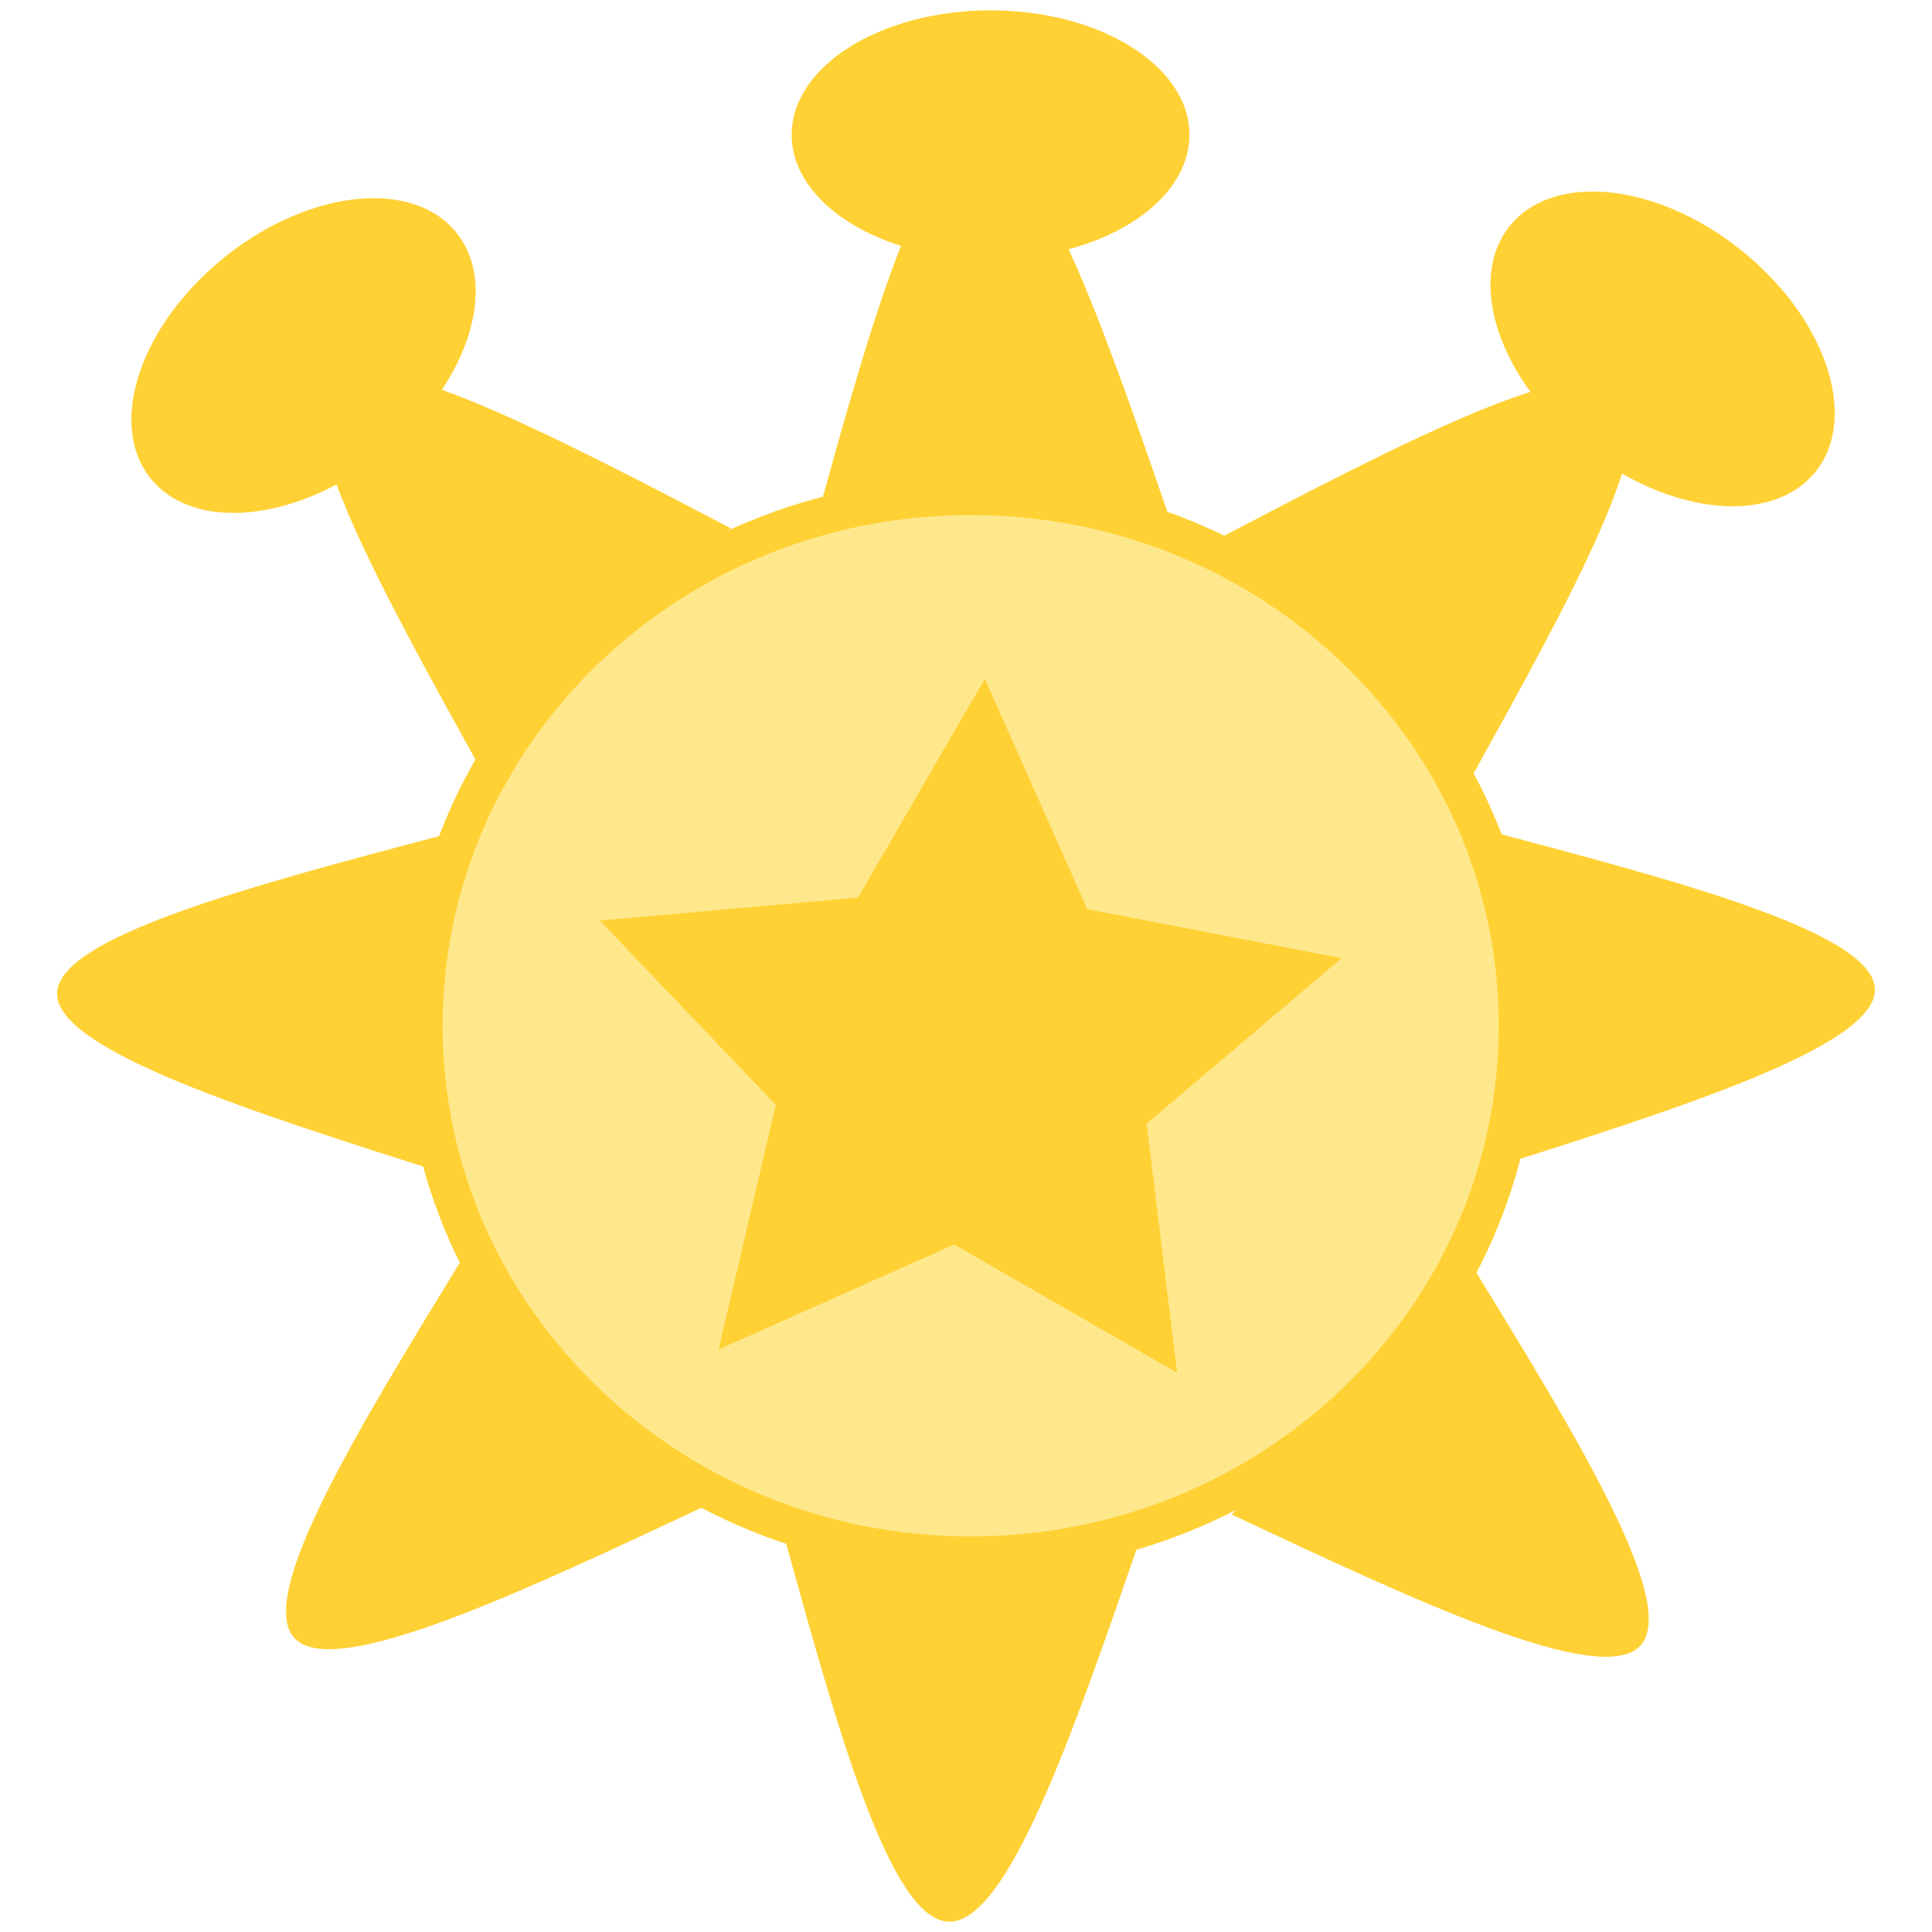
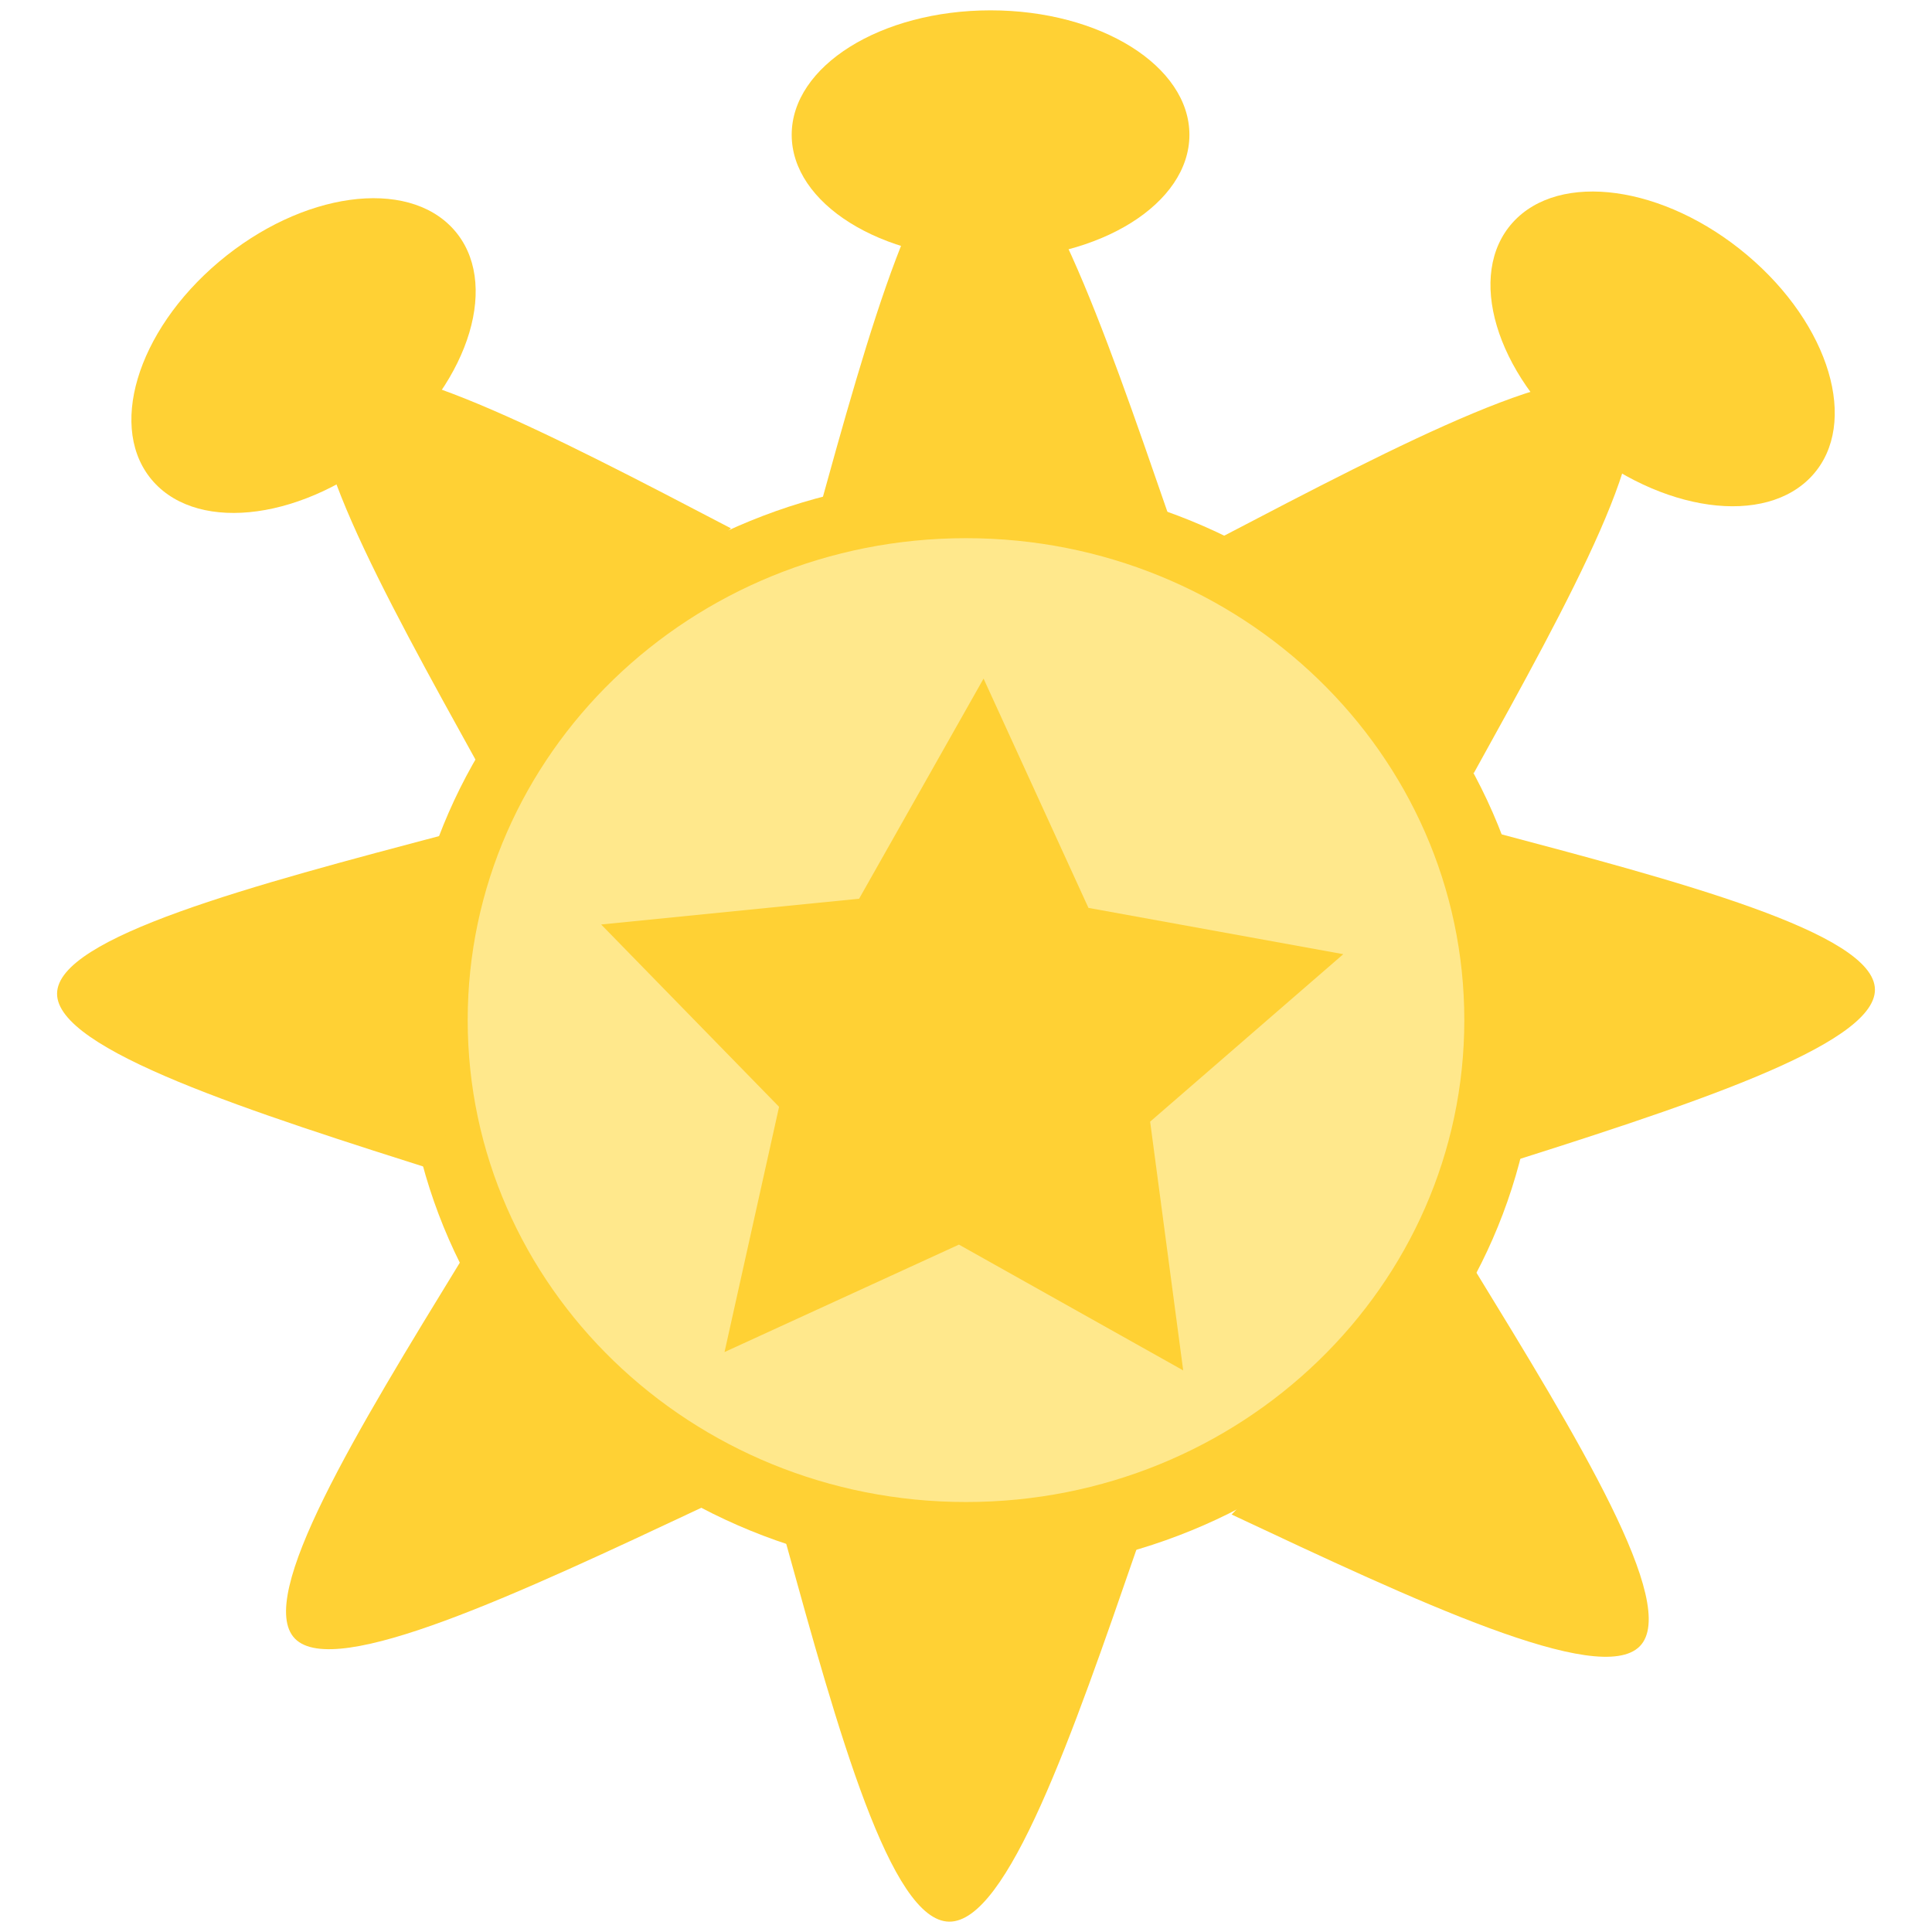
<svg xmlns="http://www.w3.org/2000/svg" width="1024" height="1024" viewBox="0 0 270.933 270.933" version="1.1" id="svg1">
  <defs id="defs1">
    </defs>
  <g id="layer1">
-     <g id="g12" transform="matrix(1.235629,0,0,1.195,-31.26077,-18.04086)">
-       <circle style="fill:#ffd134;fill-opacity:1;stroke-width:0.634" id="path2" cx="135.467" cy="135.467" r="64.293" />
-       <path style="fill:#ffd134;fill-opacity:1;stroke-width:0.973" d="M 85.345,99 C 78.897,86.23 72.448,73.46 75.293,70.552 c 2.845,-2.908 14.983,4.046 27.121,11" id="path9" transform="matrix(1.681928,0,0,1.586018,-63.99927,-52.24652)" />
-       <path style="fill:#ffd134;fill-opacity:1;stroke-width:0.973" d="M 85.345,99 C 78.897,86.23 72.448,73.46 75.293,70.552 c 2.845,-2.908 14.983,4.046 27.121,11" id="path9-2" transform="matrix(-1.681928,0,0,1.586018,336.0986,-51.17199)" />
-       <path style="fill:#ffd134;fill-opacity:1;stroke-width:0.973" d="M 85.345,99 C 78.897,86.23 72.448,73.46 75.293,70.552 c 2.845,-2.908 14.983,4.046 27.121,11" id="path9-2-1" transform="matrix(1.227099,-1.150265,-1.084672,-1.157125,117.1482,408.8501)" />
-       <path style="fill:#ffd134;fill-opacity:1;stroke-width:0.973" d="M 85.345,99 C 78.897,86.23 72.448,73.46 75.293,70.552 c 2.845,-2.908 14.983,4.046 27.121,11" id="path9-2-1-1" transform="matrix(1.227099,1.150265,-1.084672,1.157125,120.6603,-136.7597)" />
-       <path style="fill:#ffd134;fill-opacity:1;stroke-width:0.973" d="M 85.345,99 C 78.897,86.23 72.448,73.46 75.293,70.552 c 2.845,-2.908 14.983,4.046 27.121,11" id="path9-2-1-16" transform="matrix(1.680365,0.07248206,0.0683489,-1.584545,-72.56196,313.7348)" />
-       <path style="fill:#ffd134;fill-opacity:1;stroke-width:0.973" d="M 85.345,99 C 78.897,86.23 72.448,73.46 75.293,70.552 c 2.845,-2.908 14.983,4.046 27.121,11" id="path9-2-1-16-8" transform="matrix(-1.680365,0.07248206,-0.0683489,-1.584545,342.7425,314.6247)" />
-       <path style="fill:#ffd134;fill-opacity:1;stroke-width:0.973" d="M 85.345,99 C 78.897,86.23 72.448,73.46 75.293,70.552 c 2.845,-2.908 14.983,4.046 27.121,11" id="path9-2-1-16-3" transform="matrix(1.15676,1.220978,1.151353,-1.090797,-136.5499,116.7161)" />
-       <path style="fill:#ffd134;fill-opacity:1;stroke-width:0.973" d="M 85.345,99 C 78.897,86.23 72.448,73.46 75.293,70.552 c 2.845,-2.908 14.983,4.046 27.121,11" id="path9-2-1-16-3-1" transform="matrix(-1.15676,1.220978,-1.151353,-1.090797,406.4164,116.2443)" />
-       <ellipse style="fill:#ffd134;fill-opacity:1;stroke-width:0.973" id="path10" cx="137.72" cy="30.914" rx="22.569" ry="14.603" />
-       <ellipse style="fill:#ffd134;fill-opacity:1;stroke-width:0.973" id="path10-4" cx="7.724" cy="82.093" rx="22.569" ry="14.603" transform="rotate(-41.06225)" />
-       <ellipse style="fill:#ffd134;fill-opacity:1;stroke-width:0.973" id="path10-4-3" cx="-198.161" cy="-98.313" rx="22.569" ry="14.603" transform="matrix(-0.7539963,-0.6568786,-0.6568786,0.7539963,0,0)" />
-       <circle style="fill:#ffe88c;fill-opacity:1;stroke-width:2.165" id="path11" cx="135.467" cy="135.467" r="59.931" />
-       <path style="fill:#ffd134;fill-opacity:1;stroke-width:0.973" id="path12" d="m 157.97,84.473 -26.552,23.3 4.141,35.083 -30.365,-18.053 -32.086,14.78 7.786,-34.458 -23.971,-25.948 35.177,-3.243 17.271,-30.817 13.955,32.453 z" transform="matrix(0.8331227,0,0,0.8331227,45.95051,57.16419)" />
-     </g>
+     <ellipse style="fill:#ffd134;fill-opacity:1;stroke-width:0.771" id="path2" cx="136.126" cy="143.842" rx="79.442" ry="76.83" />
+     <path style="fill:#ffd134;fill-opacity:1;stroke-width:0.973" d="M 85.345,99 C 78.897,86.23 72.448,73.46 75.293,70.552 c 2.845,-2.908 14.983,4.046 27.121,11" id="path9" transform="matrix(2.078239,0,0,1.895292,-110.3401,-80.47545)" />
+     <path style="fill:#ffd134;fill-opacity:1;stroke-width:0.973" d="M 85.345,99 C 78.897,86.23 72.448,73.46 75.293,70.552 c 2.845,-2.908 14.983,4.046 27.121,11" id="path9-2" transform="matrix(-2.078239,0,0,1.895292,384.0325,-79.19139)" />
+     <path style="fill:#ffd134;fill-opacity:1;stroke-width:0.973" d="M 85.345,99 C 78.897,86.23 72.448,73.46 75.293,70.552 c 2.845,-2.908 14.983,4.046 27.121,11" id="path9-2-1" transform="matrix(1.516239,-1.374567,-1.340253,-1.382765,113.4909,470.5351)" />
+     <path style="fill:#ffd134;fill-opacity:1;stroke-width:0.973" d="M 85.345,99 C 78.897,86.23 72.448,73.46 75.293,70.552 c 2.845,-2.908 14.983,4.046 27.121,11" id="path9-2-1-1" transform="matrix(1.516239,1.374567,-1.340253,1.382765,117.8306,-181.4687)" />
+     <path style="fill:#ffd134;fill-opacity:1;stroke-width:0.973" d="M 85.345,99 C 78.897,86.23 72.448,73.46 75.293,70.552 c 2.845,-2.908 14.983,4.046 27.121,11" id="path9-2-1-16" transform="matrix(2.076308,0.08661608,0.0844539,-1.893531,-120.9205,356.8722)" />
+     <path style="fill:#ffd134;fill-opacity:1;stroke-width:0.973" d="M 85.345,99 C 78.897,86.23 72.448,73.46 75.293,70.552 c 2.845,-2.908 14.983,4.046 27.121,11" id="path9-2-1-16-8" transform="matrix(-2.076308,0.08661608,-0.0844539,-1.893531,392.2419,357.9357)" />
+     <path style="fill:#ffd134;fill-opacity:1;stroke-width:0.973" d="M 85.345,99 C 78.897,86.23 72.448,73.46 75.293,70.552 c 2.845,-2.908 14.983,4.046 27.121,11" id="path9-2-1-16-3" transform="matrix(1.429327,1.459069,1.422646,-1.303503,-199.9858,121.435)" />
+     <path style="fill:#ffd134;fill-opacity:1;stroke-width:0.973" d="M 85.345,99 C 78.897,86.23 72.448,73.46 75.293,70.552 c 2.845,-2.908 14.983,4.046 27.121,11" id="path9-2-1-16-3-1" transform="matrix(-1.429327,1.459069,-1.422646,-1.303503,470.9192,120.8711)" />
+     <ellipse style="fill:#ffd134;fill-opacity:1;stroke-width:1.182" id="path10" cx="138.91" cy="18.901" rx="27.887" ry="17.451" />
+     <ellipse style="fill:#ffd134;fill-opacity:1;stroke-width:1.183" id="path10-4" cx="-1.748" cy="65.596" rx="27.495" ry="17.71" transform="matrix(0.7647436,-0.6443347,0.6692996,0.7429926,0,0)" />
+     <ellipse style="fill:#ffd134;fill-opacity:1;stroke-width:1.183" id="path10-4-3" cx="-206.092" cy="-112.875" rx="27.495" ry="17.71" transform="matrix(-0.7647436,-0.6443347,-0.6692996,0.7429926,0,0)" />
+     <ellipse style="fill:#ffe88c;fill-opacity:1;stroke-width:2.483" id="path11" cx="135.467" cy="143.053" rx="69.88" ry="67.582" />
+     <path style="fill:#ffd134;fill-opacity:1;stroke-width:0.973" id="path12" d="m 157.97,84.473 -26.552,23.3 4.141,35.083 -30.365,-18.053 -32.086,14.78 7.786,-34.458 -23.971,-25.948 35.177,-3.243 17.271,-30.817 13.955,32.453 z" transform="matrix(1.029372,-0.01097592,0.01061502,0.9955252,24.86711,51.44757)" />
  </g>
</svg>
